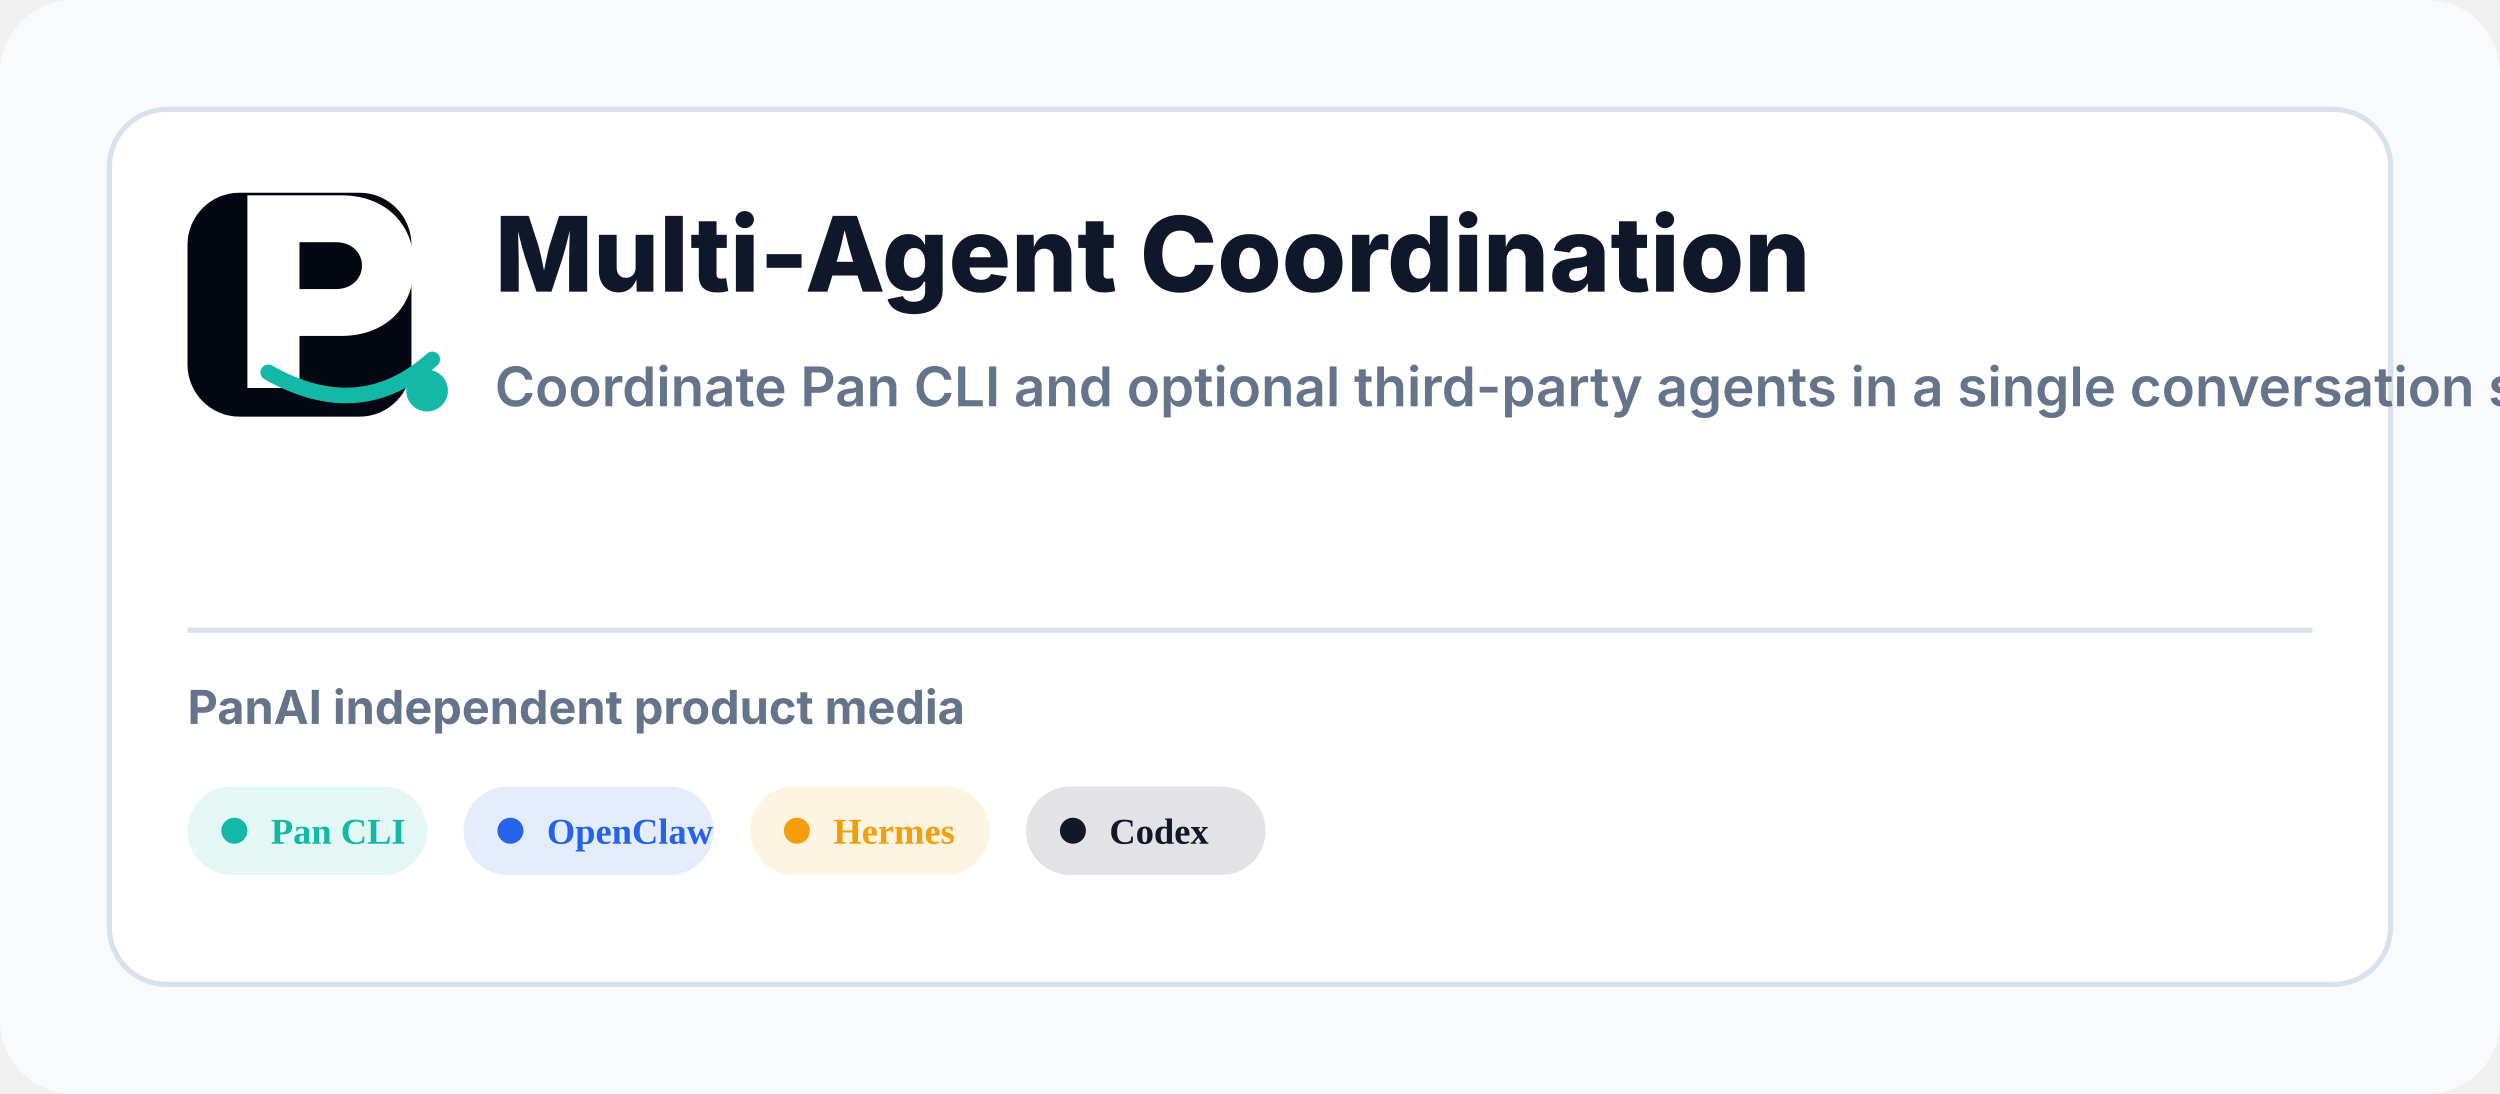
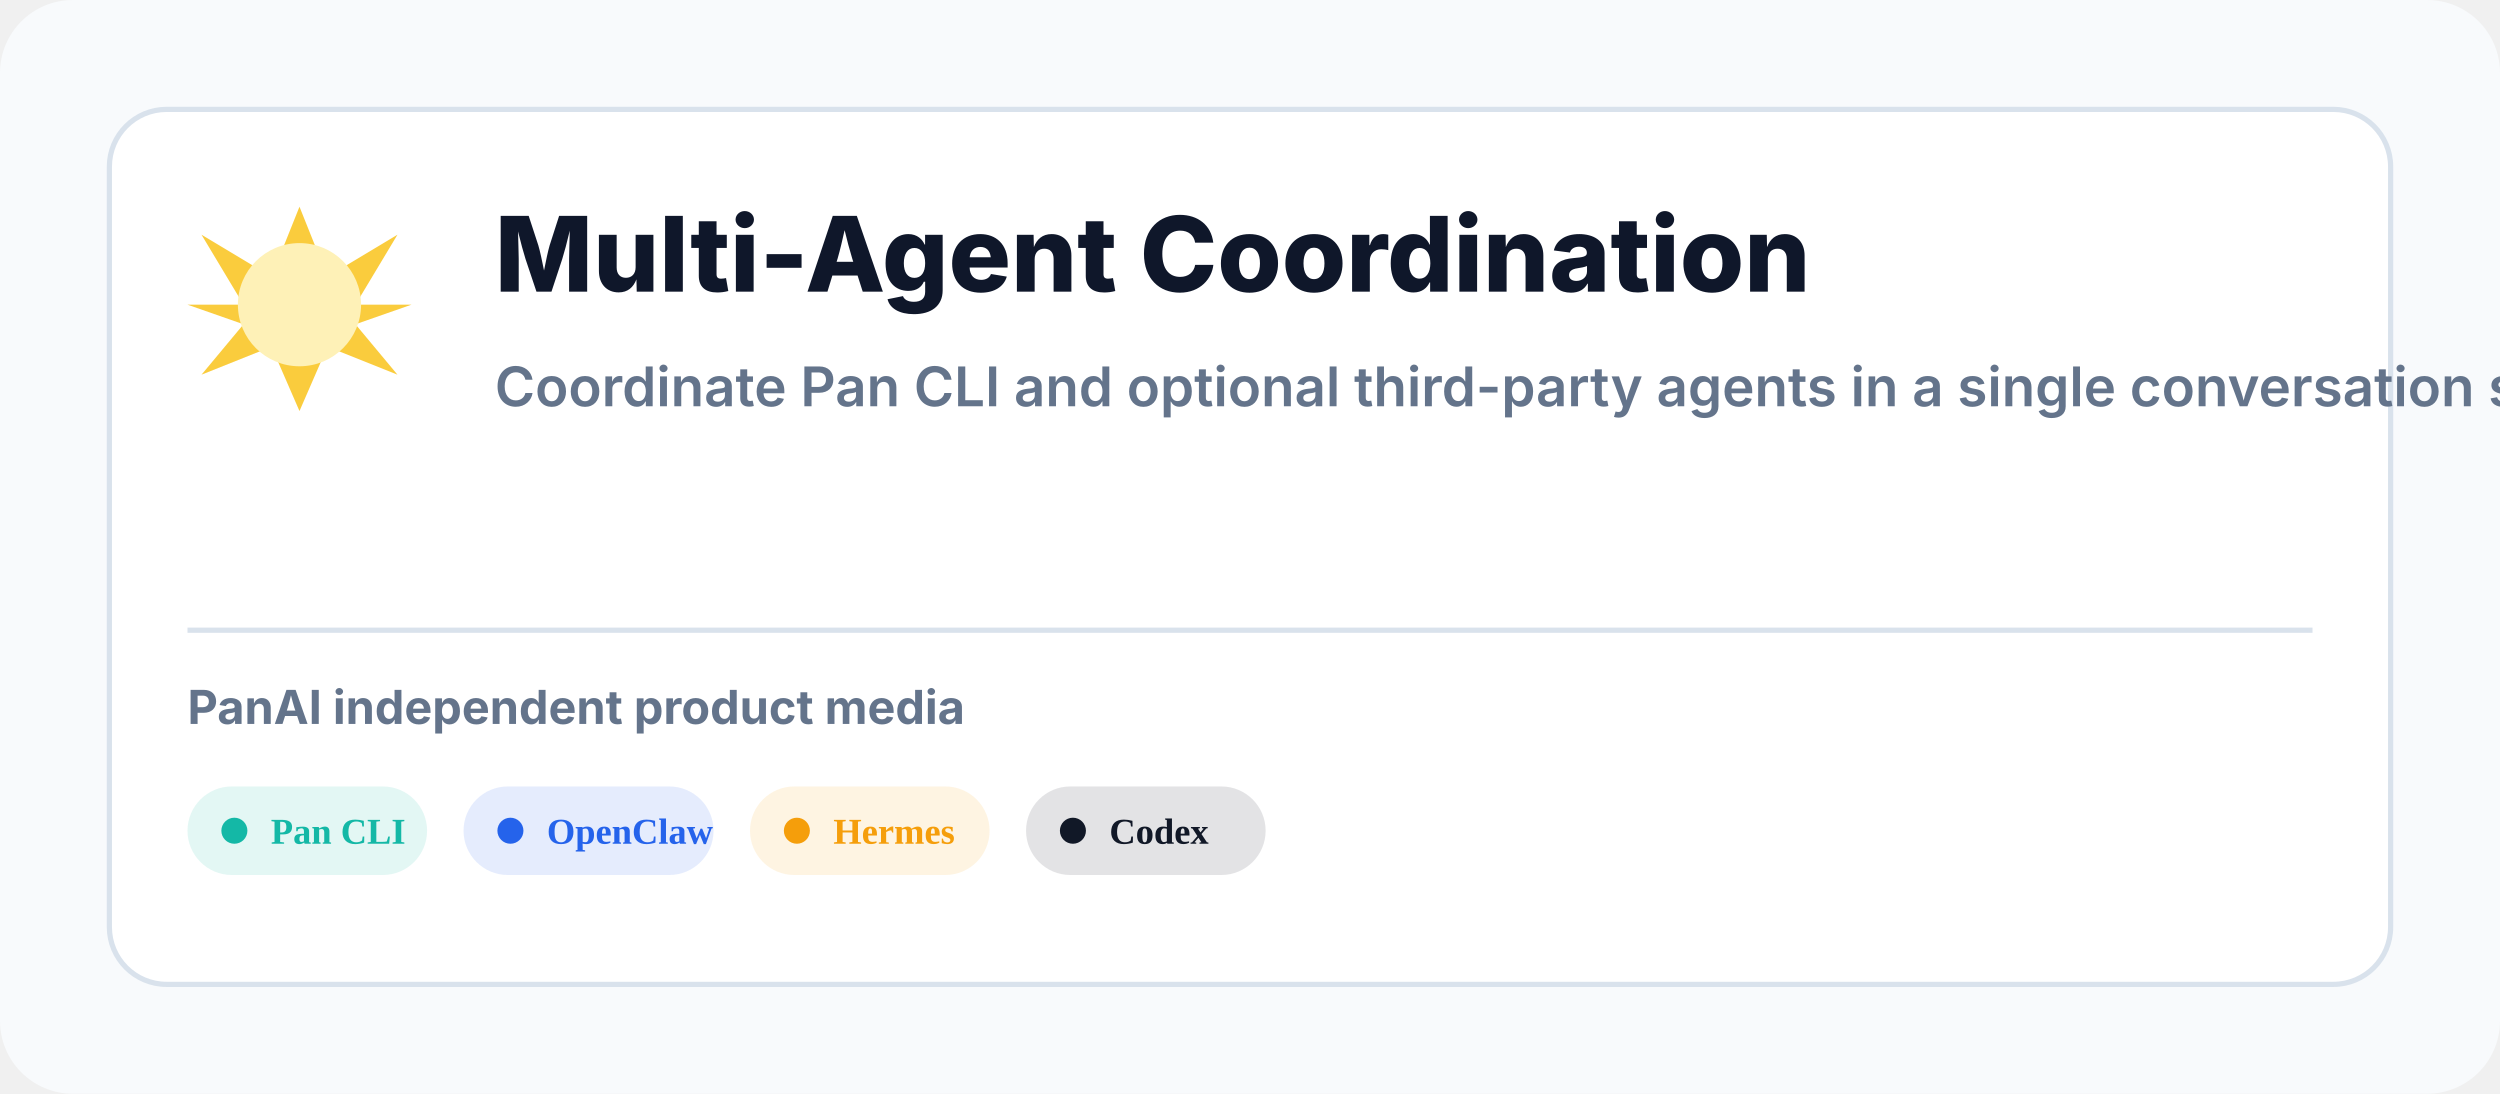
<svg xmlns="http://www.w3.org/2000/svg" width="960" height="420" viewBox="0 0 960 420" role="img" aria-label="Multi-Agent Coordination">
  <rect width="960" height="420" rx="28" fill="#f8fafc" />
  <rect x="42" y="42" width="876" height="336" rx="22" fill="#ffffff" stroke="#d9e2ec" stroke-width="2" />
-   <rect x="72" y="74" width="86" height="86" rx="20" fill="#030712" />
-   <path d="M95 129h36c17 0 28-11 28-27s-11-27-28-27H95v74h20v-20Zm20-18V93h14c6 0 10 4 10 9s-4 9-10 9h-14Z" fill="#ffffff" />
-   <path d="M103 143c23 13 44 12 63-5" fill="none" stroke="#14b8a6" stroke-width="6" stroke-linecap="round" />
-   <circle cx="164" cy="150" r="8" fill="#14b8a6" />
+   <g transform="translate(72 74) scale(1.075)">
+     <path d="M40 5L50 30L75 15L60 40L80 40L60 47L75 65L50 55L40 78L30 55L5 65L20 47L0 40L20 40L5 15L30 30Z" fill="#FACC3D" />
+     <circle cx="40" cy="40" r="22" fill="#FEF1B7" />
+   </g>
  <text x="190" y="112" font-family="Inter, ui-sans-serif, system-ui, -apple-system, BlinkMacSystemFont, Segoe UI, sans-serif" font-size="40" font-weight="800" fill="#0f172a">Multi-Agent Coordination</text>
  <text x="190" y="156" font-family="Inter, ui-sans-serif, system-ui, -apple-system, BlinkMacSystemFont, Segoe UI, sans-serif" font-size="21" font-weight="600" fill="#64748b">Coordinate Pan CLI and optional third-party agents in a single conversation surface.</text>
  <line x1="72" y1="242" x2="888" y2="242" stroke="#d9e2ec" stroke-width="2" />
  <text x="72" y="278" font-family="Inter, ui-sans-serif, system-ui, -apple-system, BlinkMacSystemFont, Segoe UI, sans-serif" font-size="18" font-weight="700" fill="#64748b">PanAI independent product media</text>
  <rect x="72" y="302" width="92" height="34" rx="17" fill="#14b8a6" fill-opacity="0.12" />
  <circle cx="90" cy="319" r="5" fill="#14b8a6" />
  <text x="104" y="324" font-size="14" font-weight="700" fill="#14b8a6">Pan CLI</text>
  <rect x="178" y="302" width="96" height="34" rx="17" fill="#2563eb" fill-opacity="0.12" />
  <circle cx="196" cy="319" r="5" fill="#2563eb" />
  <text x="210" y="324" font-size="14" font-weight="700" fill="#2563eb">OpenClaw</text>
  <rect x="288" y="302" width="92" height="34" rx="17" fill="#f59e0b" fill-opacity="0.12" />
  <circle cx="306" cy="319" r="5" fill="#f59e0b" />
  <text x="320" y="324" font-size="14" font-weight="700" fill="#f59e0b">Hermes</text>
  <rect x="394" y="302" width="92" height="34" rx="17" fill="#111827" fill-opacity="0.12" />
  <circle cx="412" cy="319" r="5" fill="#111827" />
  <text x="426" y="324" font-size="14" font-weight="700" fill="#111827">Codex</text>
</svg>
